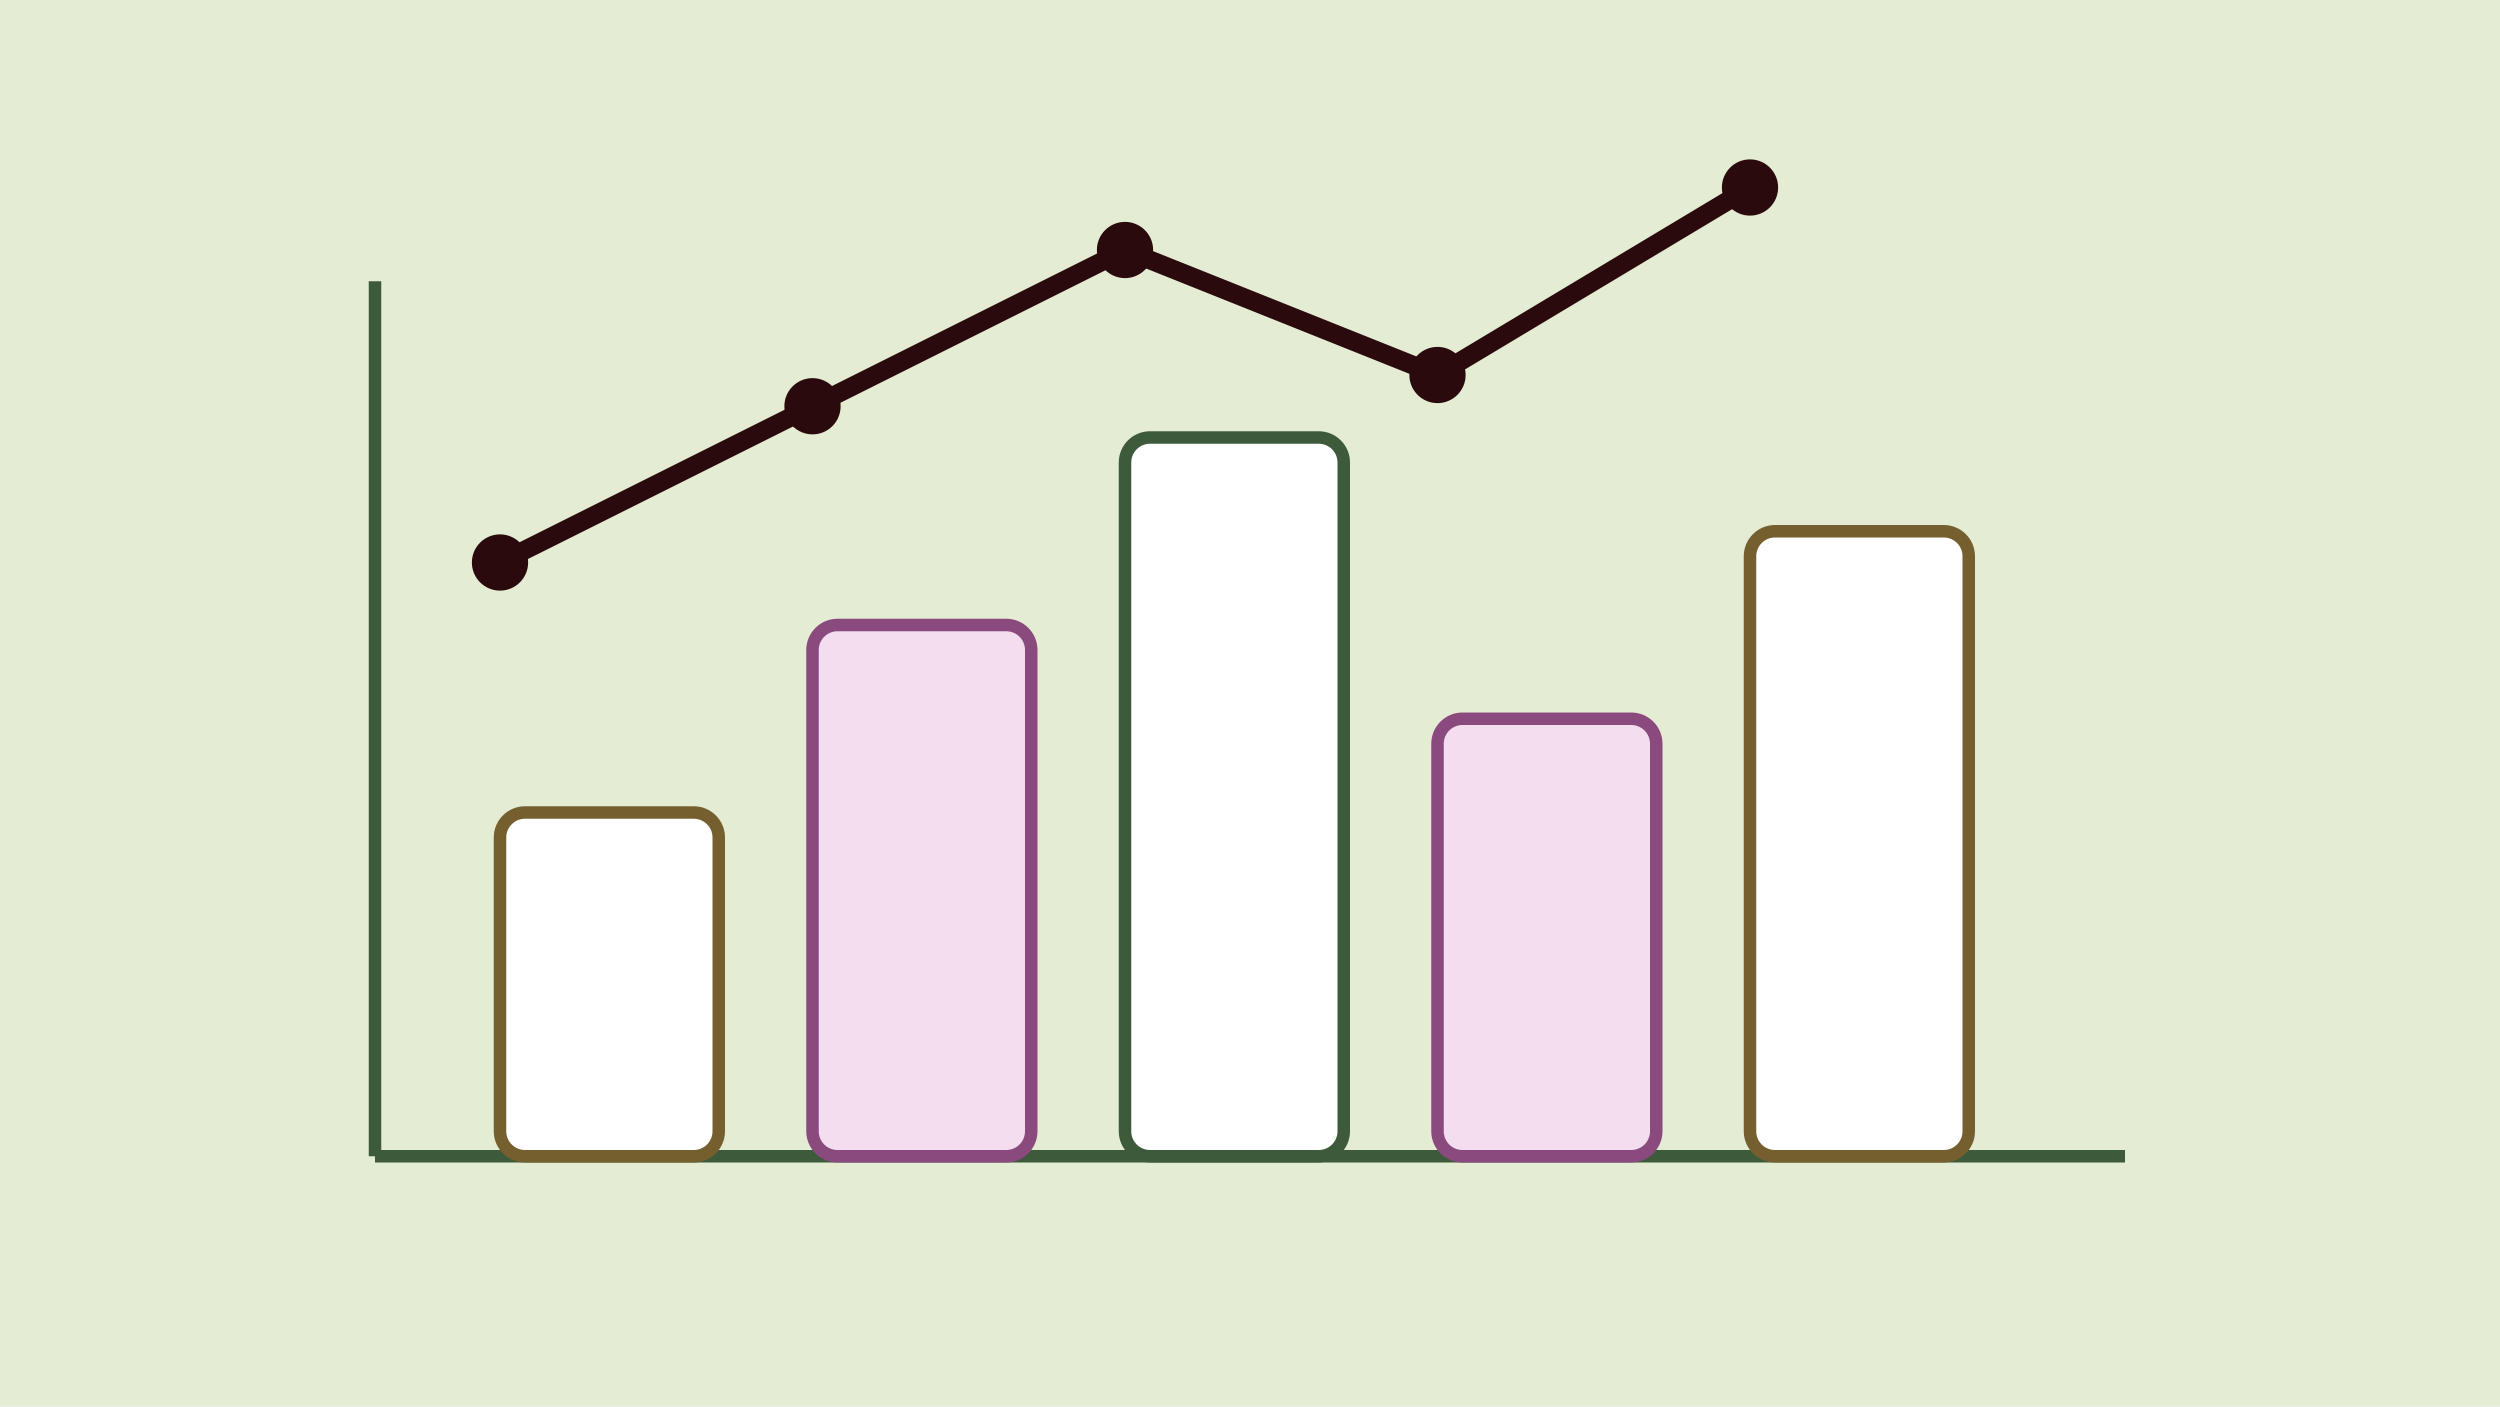
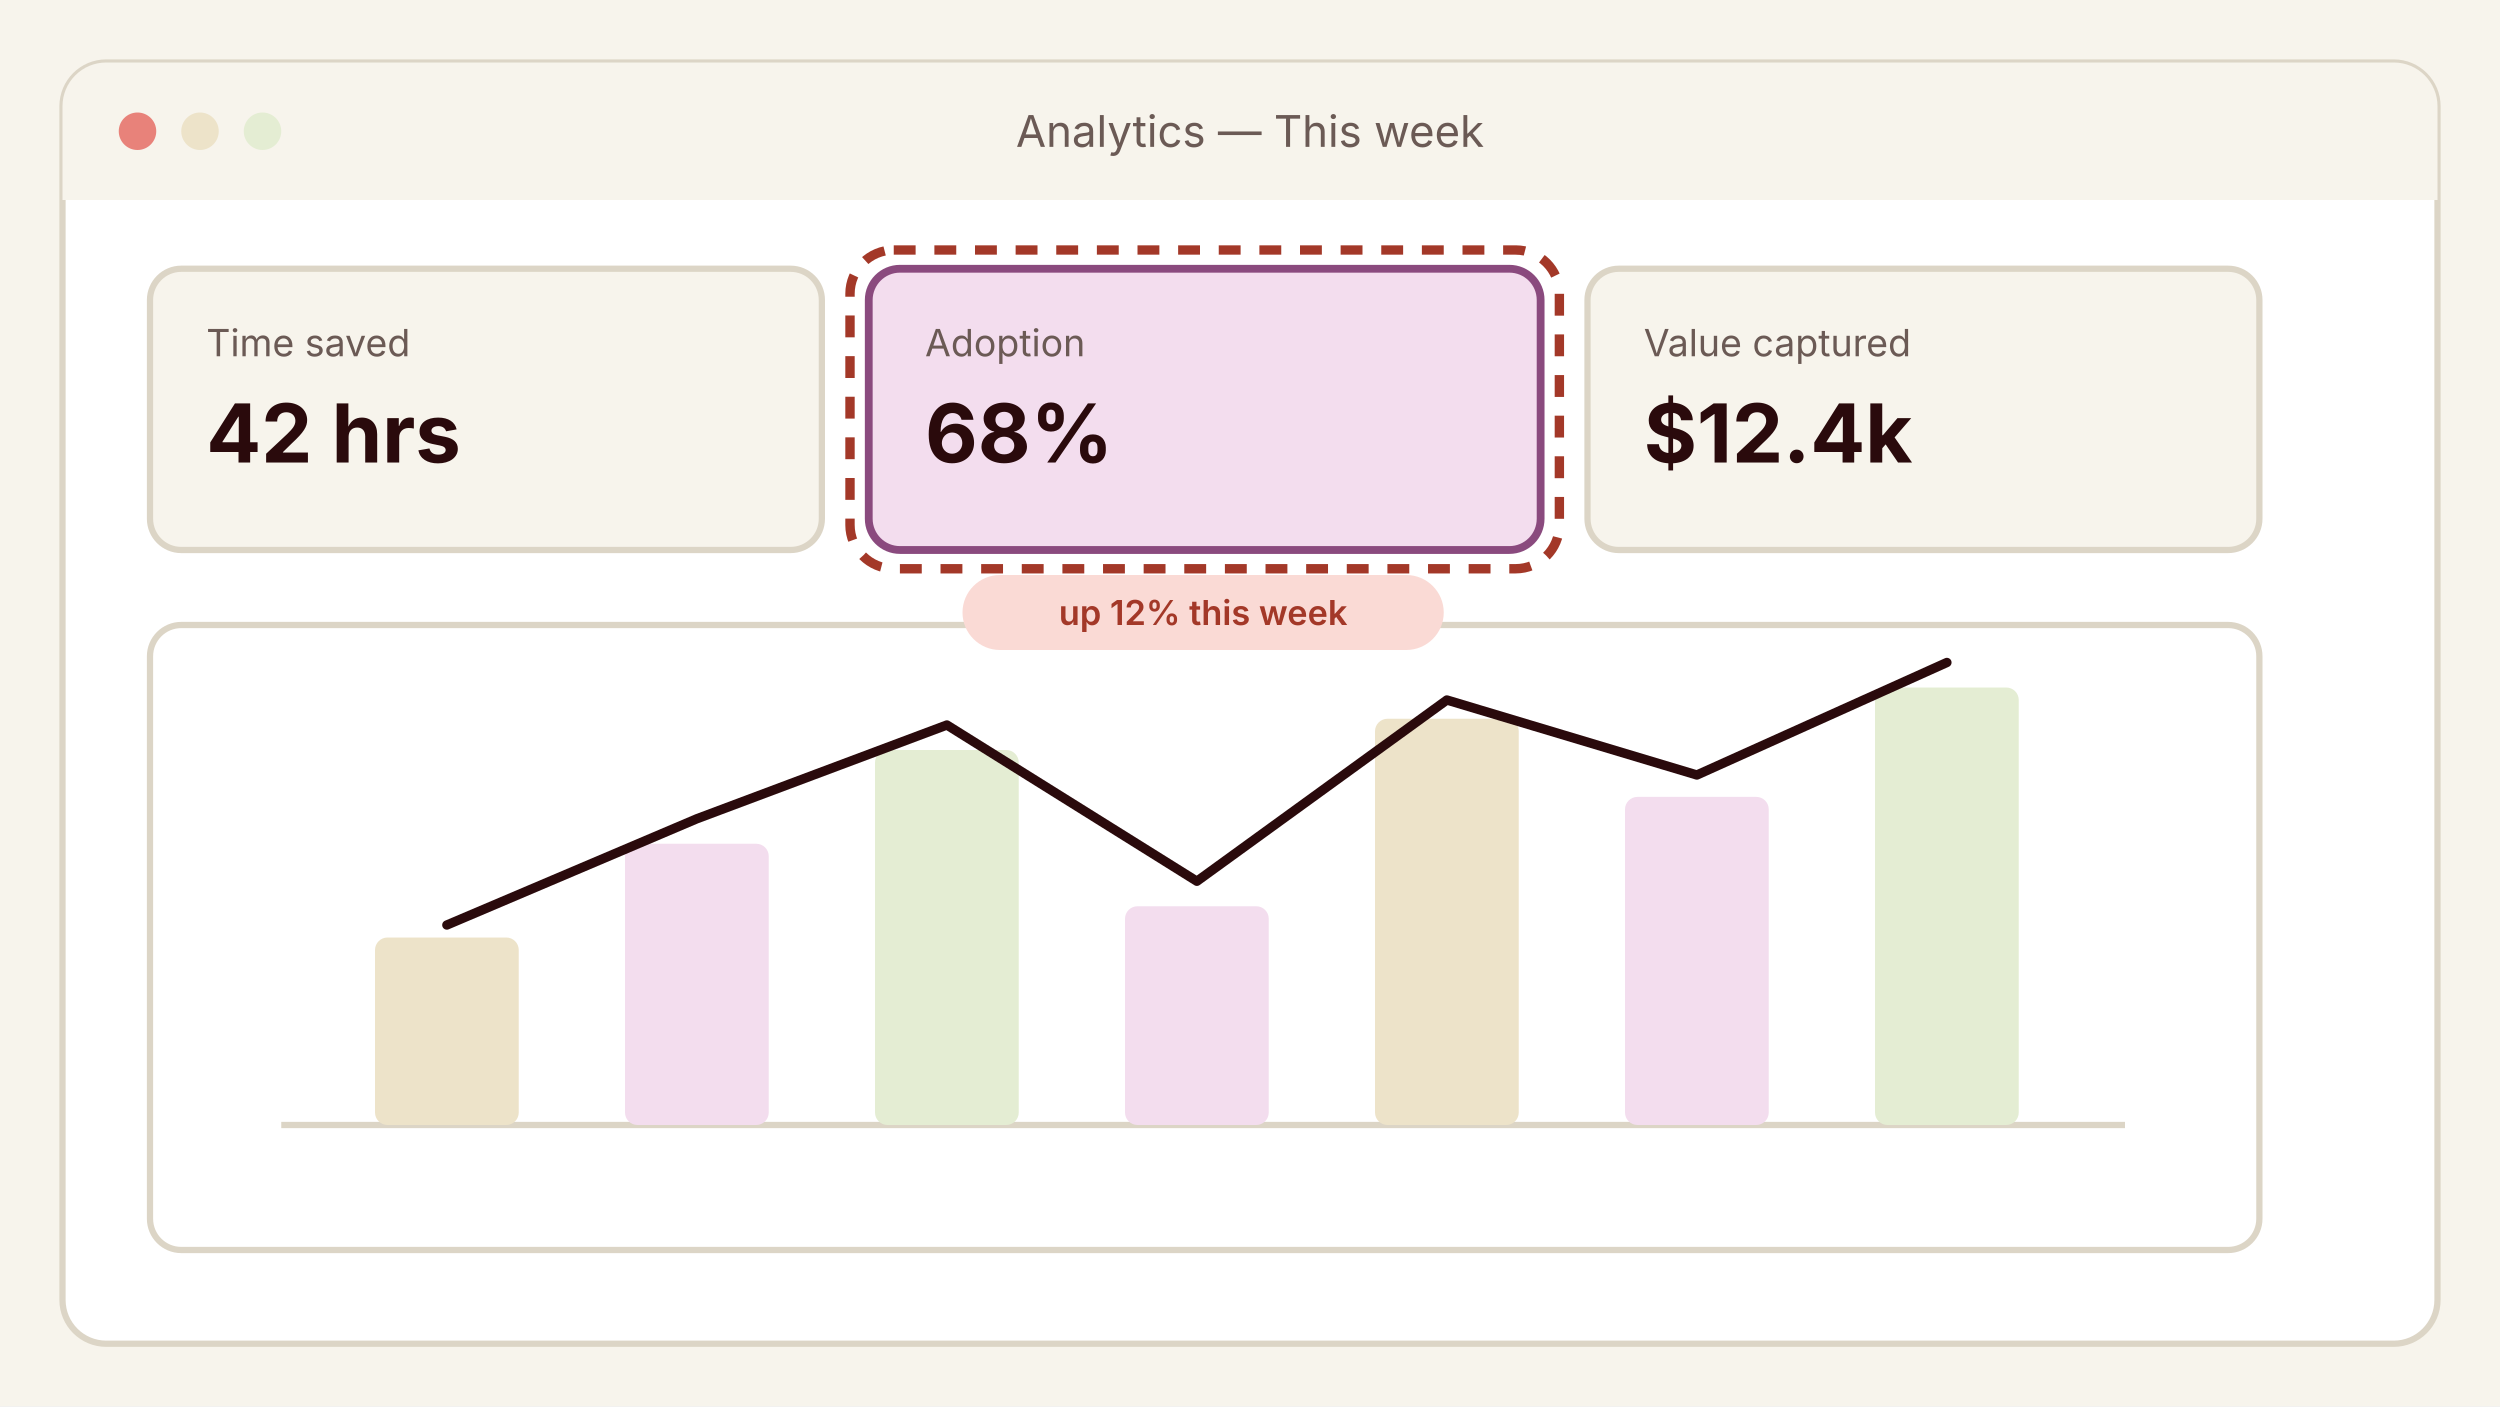
- <svg xmlns="http://www.w3.org/2000/svg" viewBox="0 0 800 450" width="800" height="450" role="img" aria-label="Analytics dashboard illustration">
-   <rect width="800" height="450" fill="#E4EDD3" />
-   <g transform="translate(400,250)">
-     <line x1="-280" y1="120" x2="280" y2="120" stroke="#3D5A3A" stroke-width="4" />
-     <line x1="-280" y1="120" x2="-280" y2="-160" stroke="#3D5A3A" stroke-width="4" />
-     <rect x="-240" y="10" width="70" height="110" rx="8" fill="#FFFFFF" stroke="#755F2F" stroke-width="4" />
-     <rect x="-140" y="-50" width="70" height="170" rx="8" fill="#F3DDEE" stroke="#8A4A7E" stroke-width="4" />
-     <rect x="-40" y="-110" width="70" height="230" rx="8" fill="#FFFFFF" stroke="#3D5A3A" stroke-width="4" />
-     <rect x="60" y="-20" width="70" height="140" rx="8" fill="#F3DDEE" stroke="#8A4A7E" stroke-width="4" />
-     <rect x="160" y="-80" width="70" height="200" rx="8" fill="#FFFFFF" stroke="#755F2F" stroke-width="4" />
-     <path d="M -240 -70 L -140 -120 L -40 -170 L 60 -130 L 160 -190" fill="none" stroke="#2A0A0C" stroke-width="6" stroke-linecap="round" stroke-linejoin="round" />
-     <circle cx="-240" cy="-70" r="9" fill="#2A0A0C" />
-     <circle cx="-140" cy="-120" r="9" fill="#2A0A0C" />
-     <circle cx="-40" cy="-170" r="9" fill="#2A0A0C" />
-     <circle cx="60" cy="-130" r="9" fill="#2A0A0C" />
-     <circle cx="160" cy="-190" r="9" fill="#2A0A0C" />
+ <svg xmlns="http://www.w3.org/2000/svg" viewBox="0 0 800 450" width="800" height="450" role="img" aria-label="Screenshot mockup: adoption analytics dashboard">
+   <rect width="800" height="450" fill="#F7F4EC" />
+   <defs>
+     <clipPath id="win3">
+       <rect x="20" y="20" width="760" height="410" rx="14" />
+     </clipPath>
+   </defs>
+   <rect x="20" y="20" width="760" height="410" rx="14" fill="#FFFFFF" stroke="#DCD5C6" stroke-width="2" />
+   <g clip-path="url(#win3)" font-family="system-ui, -apple-system, Segoe UI, sans-serif">
+     <rect x="20" y="20" width="760" height="44" fill="#F7F4EC" />
+     <circle cx="44" cy="42" r="6" fill="#E8827A" />
+     <circle cx="64" cy="42" r="6" fill="#EDE3C9" />
+     <circle cx="84" cy="42" r="6" fill="#E4EDD3" />
+     <text x="400" y="47" text-anchor="middle" font-size="14" fill="#6B5A55">Analytics — This week</text>
+     <rect x="48" y="86" width="215" height="90" rx="10" fill="#F7F4EC" stroke="#DCD5C6" stroke-width="2" />
+     <text x="66" y="114" font-size="12" fill="#6B5A55">Time saved</text>
+     <text x="66" y="148" font-size="26" font-weight="700" fill="#2A0A0C">42 hrs</text>
+     <rect x="278" y="86" width="215" height="90" rx="10" fill="#F3DDEE" stroke="#8A4A7E" stroke-width="2.5" />
+     <text x="296" y="114" font-size="12" fill="#6B5A55">Adoption</text>
+     <text x="296" y="148" font-size="26" font-weight="700" fill="#2A0A0C">68%</text>
+     <rect x="508" y="86" width="215" height="90" rx="10" fill="#F7F4EC" stroke="#DCD5C6" stroke-width="2" />
+     <text x="526" y="114" font-size="12" fill="#6B5A55">Value captured</text>
+     <text x="526" y="148" font-size="26" font-weight="700" fill="#2A0A0C">$12.4k</text>
+     <rect x="48" y="200" width="675" height="200" rx="10" fill="#FFFFFF" stroke="#DCD5C6" stroke-width="2" />
+     <line x1="90" y1="360" x2="680" y2="360" stroke="#DCD5C6" stroke-width="2" />
+     <rect x="120" y="300" width="46" height="60" rx="4" fill="#EDE3C9" />
+     <rect x="200" y="270" width="46" height="90" rx="4" fill="#F3DDEE" />
+     <rect x="280" y="240" width="46" height="120" rx="4" fill="#E4EDD3" />
+     <rect x="360" y="290" width="46" height="70" rx="4" fill="#F3DDEE" />
+     <rect x="440" y="230" width="46" height="130" rx="4" fill="#EDE3C9" />
+     <rect x="520" y="255" width="46" height="105" rx="4" fill="#F3DDEE" />
+     <rect x="600" y="220" width="46" height="140" rx="4" fill="#E4EDD3" />
+     <path d="M 143 296 L 223 262 L 303 232 L 383 282 L 463 224 L 543 248 L 623 212" fill="none" stroke="#2A0A0C" stroke-width="3" stroke-linecap="round" stroke-linejoin="round" />
+     <rect x="272" y="80" width="227" height="102" rx="14" fill="none" stroke="#A33828" stroke-width="3" stroke-dasharray="7 6" />
+     <rect x="308" y="184" width="154" height="24" rx="12" fill="#FADAD5" />
+     <text x="385" y="200" text-anchor="middle" font-size="11" font-weight="600" fill="#A33828">up 12% this week</text>
  </g>
</svg>
